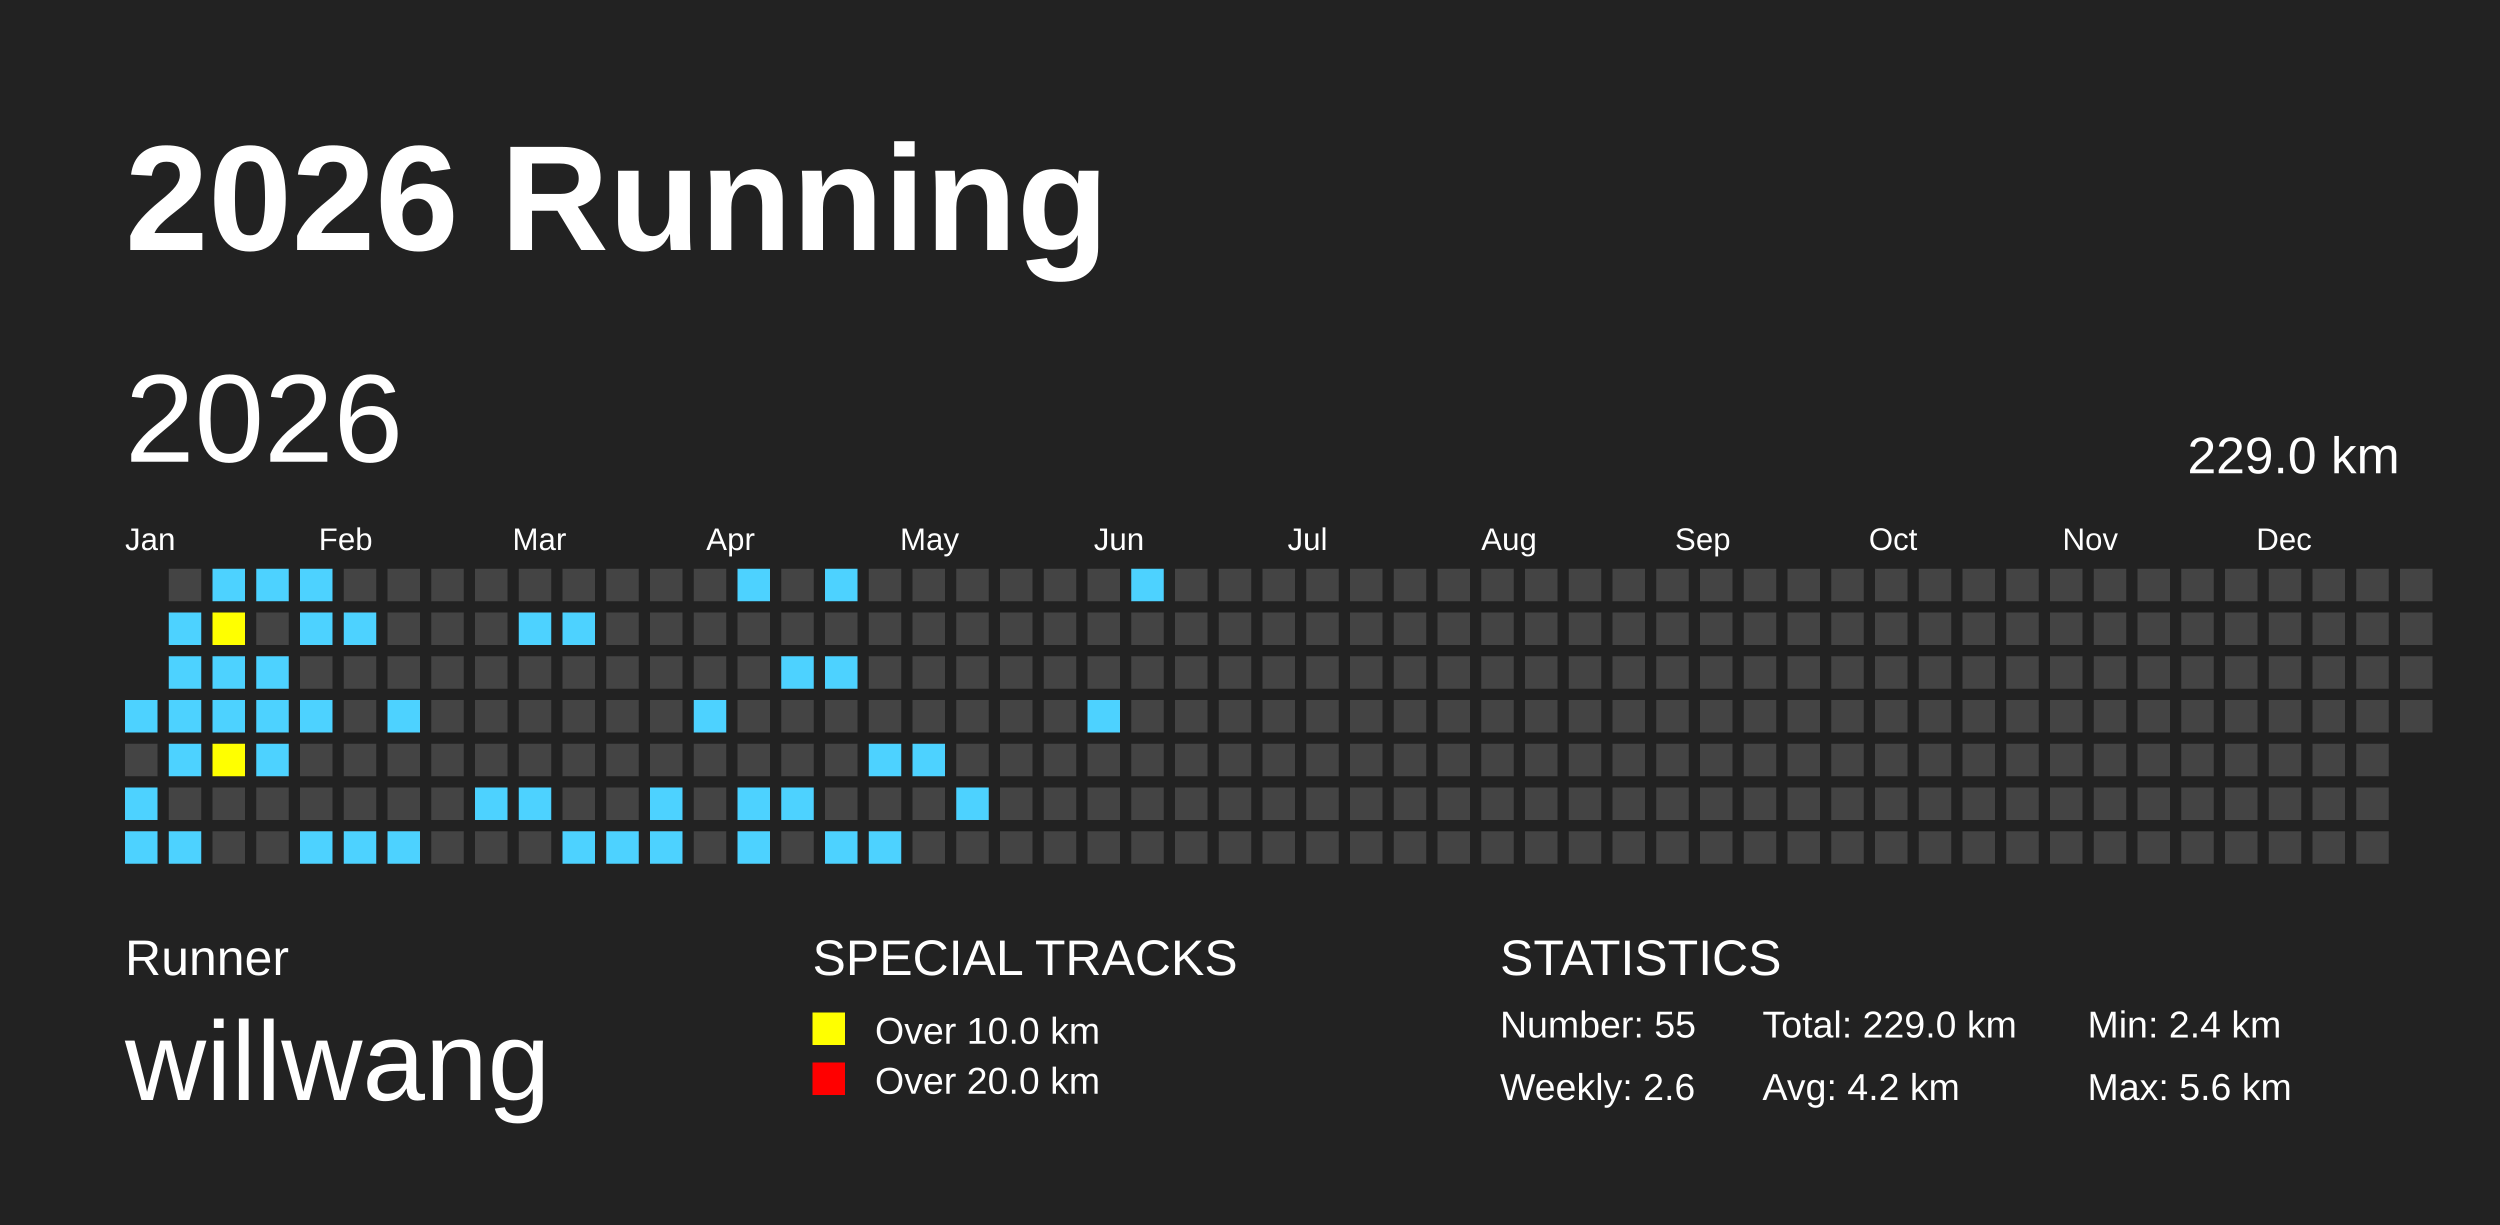
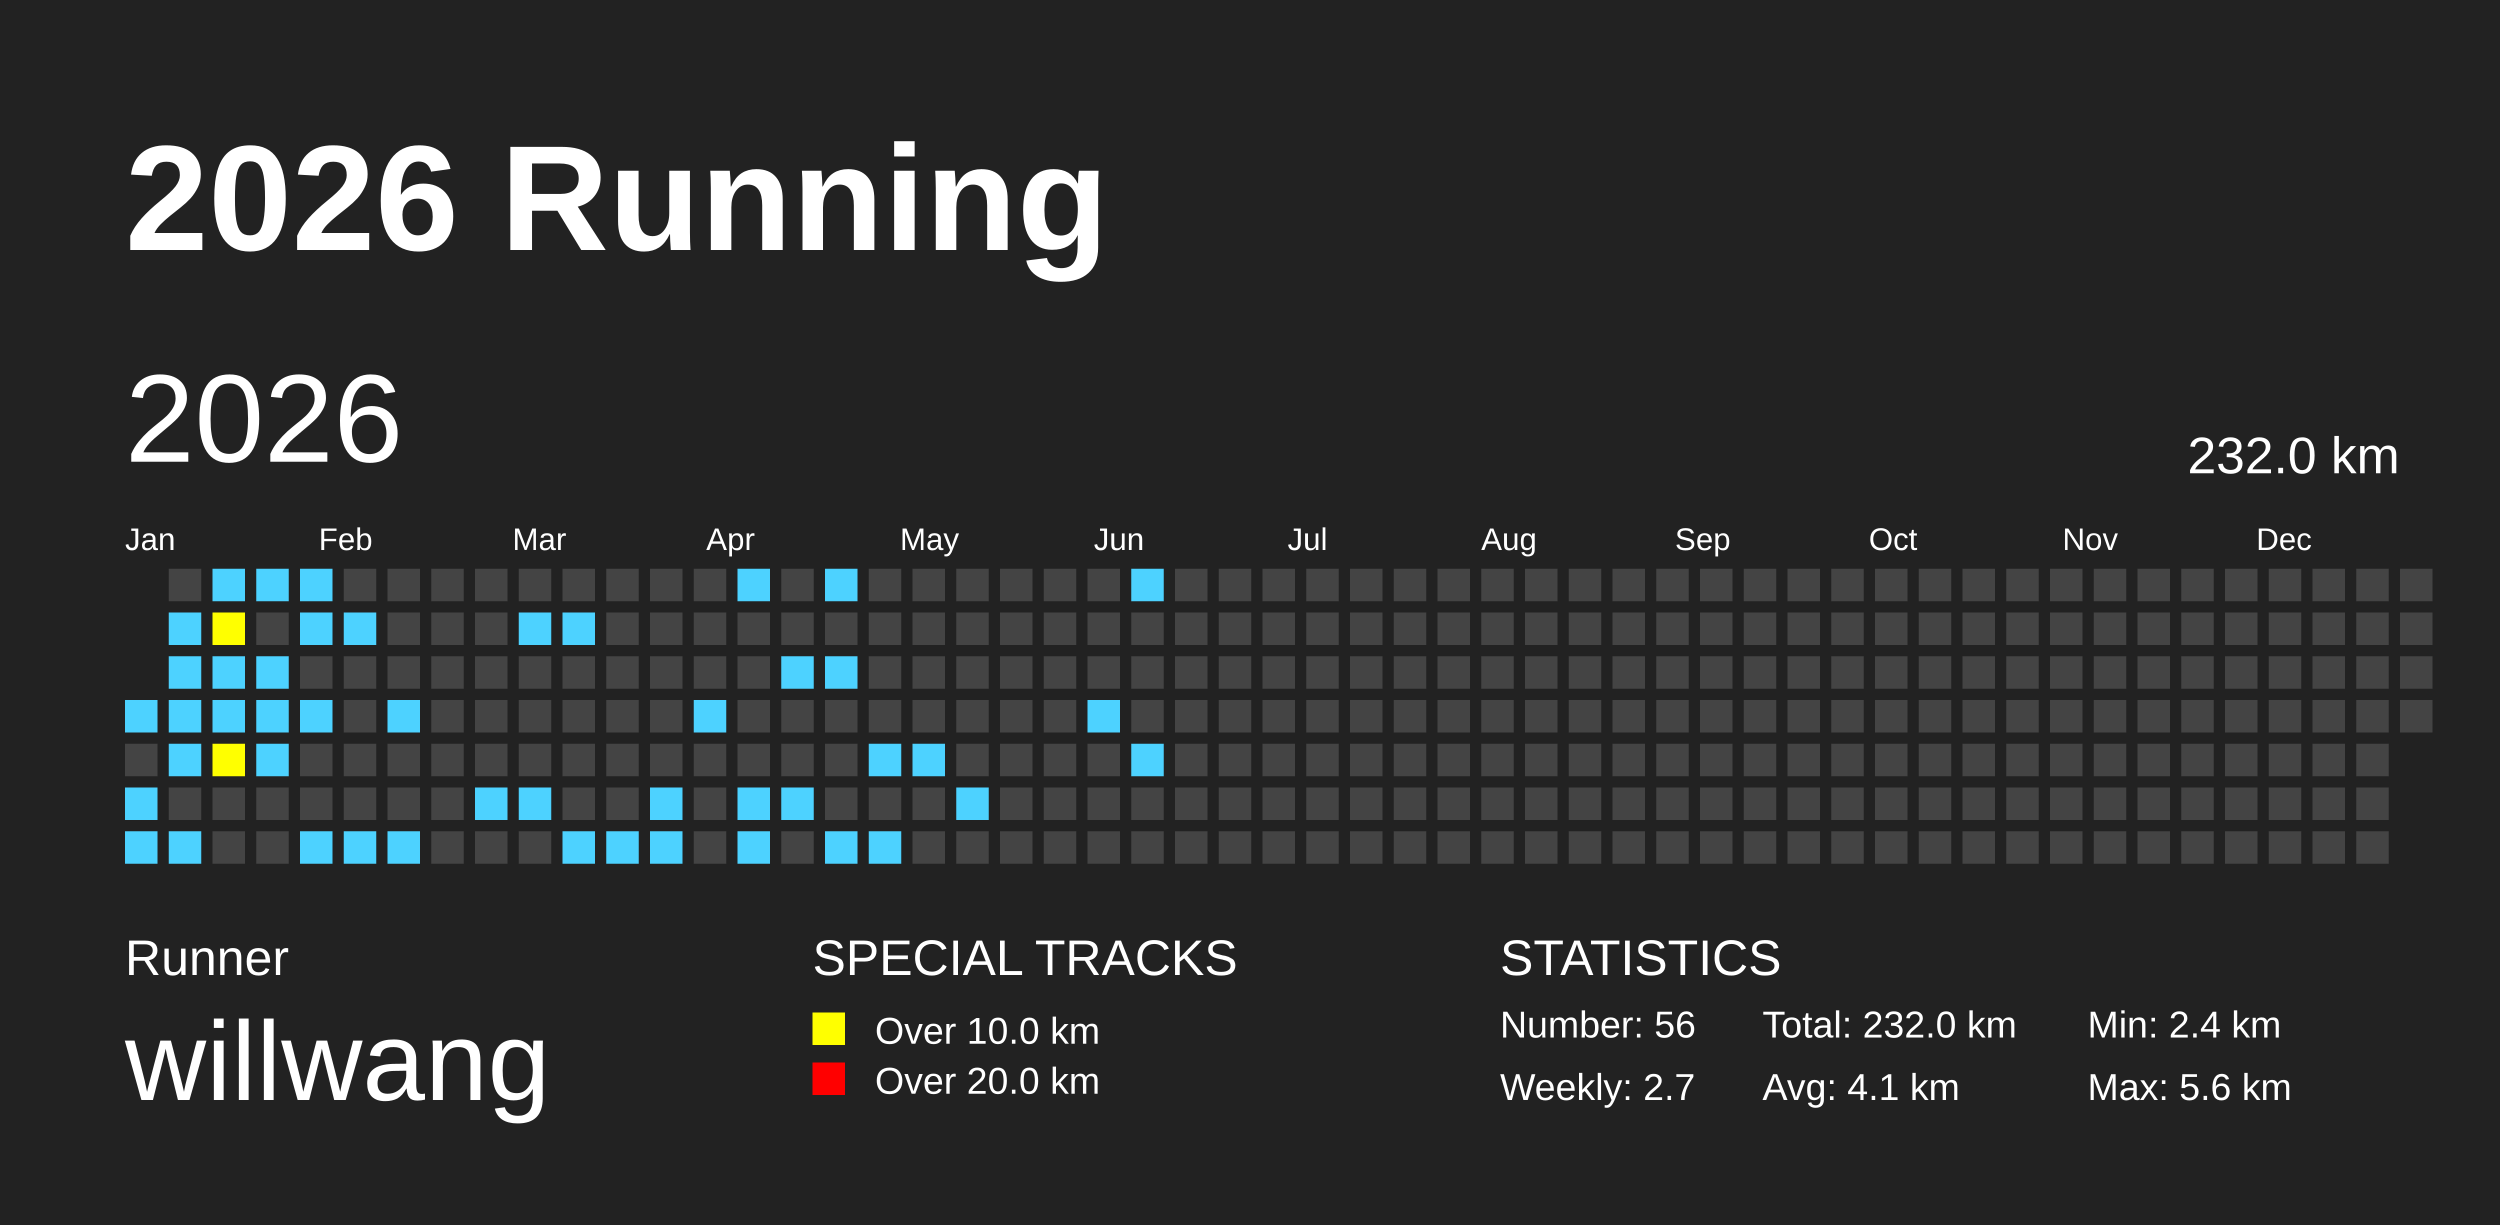
<svg xmlns="http://www.w3.org/2000/svg" baseProfile="full" height="98mm" version="1.1" viewBox="0,0,200,98" width="200mm">
  <defs />
  <rect fill="#222222" height="98" width="200" x="0" y="0" />
  <text fill="#FFFFFF" style="font-size:12px; font-family:Arial; font-weight:bold;" x="10" y="20">2026 Running</text>
  <text fill="#FFFFFF" style="font-size:4px; font-family:Arial" x="10" y="78">Runner</text>
  <text fill="#FFFFFF" style="font-size:9px; font-family:Arial" x="10" y="88">willwang</text>
  <text fill="#FFFFFF" style="font-size:4px; font-family:Arial" x="65" y="78">SPECIAL TRACKS</text>
  <rect fill="yellow" height="2.6" width="2.6" x="65" y="81" />
  <text fill="#FFFFFF" style="font-size:3px; font-family:Arial" x="70" y="83.5">Over 10.0 km</text>
  <rect fill="red" height="2.6" width="2.6" x="65" y="85" />
  <text fill="#FFFFFF" style="font-size:3px; font-family:Arial" x="70" y="87.5">Over 20.0 km</text>
  <text fill="#FFFFFF" style="font-size:4px; font-family:Arial" x="120" y="78">STATISTICS</text>
-   <text fill="#FFFFFF" style="font-size:3px; font-family:Arial" x="120" y="83">Number: 55</text>
-   <text fill="#FFFFFF" style="font-size:3px; font-family:Arial" x="120" y="88">Weekly: 2.6</text>
-   <text fill="#FFFFFF" style="font-size:3px; font-family:Arial" x="141" y="83">Total: 229.0 km</text>
-   <text fill="#FFFFFF" style="font-size:3px; font-family:Arial" x="141" y="88">Avg: 4.2 km</text>
+   <text fill="#FFFFFF" style="font-size:3px; font-family:Arial" x="120" y="83">Number: 56</text>
+   <text fill="#FFFFFF" style="font-size:3px; font-family:Arial" x="120" y="88">Weekly: 2.7</text>
+   <text fill="#FFFFFF" style="font-size:3px; font-family:Arial" x="141" y="83">Total: 232.0 km</text>
+   <text fill="#FFFFFF" style="font-size:3px; font-family:Arial" x="141" y="88">Avg: 4.1 km</text>
  <text fill="#FFFFFF" style="font-size:3px; font-family:Arial" x="167" y="83">Min: 2.4 km</text>
  <text fill="#FFFFFF" style="font-size:3px; font-family:Arial" x="167" y="88">Max: 5.6 km</text>
  <text dominant-baseline="hanging" fill="#FFFFFF" style="font-size:10.0px; font-family:Arial;" x="10" y="30">2026</text>
-   <text dominant-baseline="hanging" fill="#FFFFFF" style="font-size:4.125px; font-family:Arial;" x="175" y="35">229.0 km</text>
+   <text dominant-baseline="hanging" fill="#FFFFFF" style="font-size:4.125px; font-family:Arial;" x="175" y="35">232.0 km</text>
  <text fill="#FFFFFF" style="font-size:2.5px; font-family:Arial" x="10.0" y="44">Jan</text>
  <text fill="#FFFFFF" style="font-size:2.5px; font-family:Arial" x="25.5" y="44">Feb</text>
  <text fill="#FFFFFF" style="font-size:2.5px; font-family:Arial" x="41.0" y="44">Mar</text>
  <text fill="#FFFFFF" style="font-size:2.5px; font-family:Arial" x="56.5" y="44">Apr</text>
  <text fill="#FFFFFF" style="font-size:2.5px; font-family:Arial" x="72.0" y="44">May</text>
  <text fill="#FFFFFF" style="font-size:2.5px; font-family:Arial" x="87.5" y="44">Jun</text>
  <text fill="#FFFFFF" style="font-size:2.5px; font-family:Arial" x="103.0" y="44">Jul</text>
  <text fill="#FFFFFF" style="font-size:2.5px; font-family:Arial" x="118.5" y="44">Aug</text>
  <text fill="#FFFFFF" style="font-size:2.5px; font-family:Arial" x="134.0" y="44">Sep</text>
  <text fill="#FFFFFF" style="font-size:2.5px; font-family:Arial" x="149.5" y="44">Oct</text>
  <text fill="#FFFFFF" style="font-size:2.5px; font-family:Arial" x="165.0" y="44">Nov</text>
  <text fill="#FFFFFF" style="font-size:2.5px; font-family:Arial" x="180.5" y="44">Dec</text>
  <rect fill="#4DD2FF" height="2.6" width="2.6" x="10.0" y="56.0" />
  <rect fill="#444444" height="2.6" width="2.6" x="10.0" y="59.5" />
  <rect fill="#4DD2FF" height="2.6" width="2.6" x="10.0" y="63.0" />
  <rect fill="#4DD2FF" height="2.6" width="2.6" x="10.0" y="66.5" />
  <rect fill="#444444" height="2.6" width="2.6" x="13.5" y="45.5" />
  <rect fill="#4DD2FF" height="2.6" width="2.6" x="13.5" y="49.0" />
  <rect fill="#4DD2FF" height="2.6" width="2.6" x="13.5" y="52.5" />
  <rect fill="#4DD2FF" height="2.6" width="2.6" x="13.5" y="56.0" />
  <rect fill="#4DD2FF" height="2.6" width="2.6" x="13.5" y="59.5" />
  <rect fill="#444444" height="2.6" width="2.6" x="13.5" y="63.0" />
  <rect fill="#4DD2FF" height="2.6" width="2.6" x="13.5" y="66.5" />
  <rect fill="#4DD2FF" height="2.6" width="2.6" x="17.0" y="45.5" />
  <rect fill="yellow" height="2.6" width="2.6" x="17.0" y="49.0" />
  <rect fill="#4DD2FF" height="2.6" width="2.6" x="17.0" y="52.5" />
  <rect fill="#4DD2FF" height="2.6" width="2.6" x="17.0" y="56.0" />
  <rect fill="yellow" height="2.6" width="2.6" x="17.0" y="59.5" />
  <rect fill="#444444" height="2.6" width="2.6" x="17.0" y="63.0" />
  <rect fill="#444444" height="2.6" width="2.6" x="17.0" y="66.5" />
  <rect fill="#4DD2FF" height="2.6" width="2.6" x="20.5" y="45.5" />
  <rect fill="#444444" height="2.6" width="2.6" x="20.5" y="49.0" />
  <rect fill="#4DD2FF" height="2.6" width="2.6" x="20.5" y="52.5" />
  <rect fill="#4DD2FF" height="2.6" width="2.6" x="20.5" y="56.0" />
  <rect fill="#4DD2FF" height="2.6" width="2.6" x="20.5" y="59.5" />
  <rect fill="#444444" height="2.6" width="2.6" x="20.5" y="63.0" />
  <rect fill="#444444" height="2.6" width="2.6" x="20.5" y="66.5" />
  <rect fill="#4DD2FF" height="2.6" width="2.6" x="24.0" y="45.5" />
  <rect fill="#4DD2FF" height="2.6" width="2.6" x="24.0" y="49.0" />
  <rect fill="#444444" height="2.6" width="2.6" x="24.0" y="52.5" />
  <rect fill="#4DD2FF" height="2.6" width="2.6" x="24.0" y="56.0" />
  <rect fill="#444444" height="2.6" width="2.6" x="24.0" y="59.5" />
  <rect fill="#444444" height="2.6" width="2.6" x="24.0" y="63.0" />
  <rect fill="#4DD2FF" height="2.6" width="2.6" x="24.0" y="66.5" />
  <rect fill="#444444" height="2.6" width="2.6" x="27.5" y="45.5" />
  <rect fill="#4DD2FF" height="2.6" width="2.6" x="27.5" y="49.0" />
  <rect fill="#444444" height="2.6" width="2.6" x="27.5" y="52.5" />
  <rect fill="#444444" height="2.6" width="2.6" x="27.5" y="56.0" />
  <rect fill="#444444" height="2.6" width="2.6" x="27.5" y="59.5" />
  <rect fill="#444444" height="2.6" width="2.6" x="27.5" y="63.0" />
  <rect fill="#4DD2FF" height="2.6" width="2.6" x="27.5" y="66.5" />
  <rect fill="#444444" height="2.6" width="2.6" x="31.0" y="45.5" />
  <rect fill="#444444" height="2.6" width="2.6" x="31.0" y="49.0" />
  <rect fill="#444444" height="2.6" width="2.6" x="31.0" y="52.5" />
  <rect fill="#4DD2FF" height="2.6" width="2.6" x="31.0" y="56.0" />
  <rect fill="#444444" height="2.6" width="2.6" x="31.0" y="59.5" />
  <rect fill="#444444" height="2.6" width="2.6" x="31.0" y="63.0" />
  <rect fill="#4DD2FF" height="2.6" width="2.6" x="31.0" y="66.5" />
  <rect fill="#444444" height="2.6" width="2.6" x="34.5" y="45.5" />
  <rect fill="#444444" height="2.6" width="2.6" x="34.5" y="49.0" />
  <rect fill="#444444" height="2.6" width="2.6" x="34.5" y="52.5" />
  <rect fill="#444444" height="2.6" width="2.6" x="34.5" y="56.0" />
  <rect fill="#444444" height="2.6" width="2.6" x="34.5" y="59.5" />
  <rect fill="#444444" height="2.6" width="2.6" x="34.5" y="63.0" />
  <rect fill="#444444" height="2.6" width="2.6" x="34.5" y="66.5" />
  <rect fill="#444444" height="2.6" width="2.6" x="38.0" y="45.5" />
  <rect fill="#444444" height="2.6" width="2.6" x="38.0" y="49.0" />
  <rect fill="#444444" height="2.6" width="2.6" x="38.0" y="52.5" />
  <rect fill="#444444" height="2.6" width="2.6" x="38.0" y="56.0" />
  <rect fill="#444444" height="2.6" width="2.6" x="38.0" y="59.5" />
  <rect fill="#4DD2FF" height="2.6" width="2.6" x="38.0" y="63.0" />
  <rect fill="#444444" height="2.6" width="2.6" x="38.0" y="66.5" />
  <rect fill="#444444" height="2.6" width="2.6" x="41.5" y="45.5" />
  <rect fill="#4DD2FF" height="2.6" width="2.6" x="41.5" y="49.0" />
  <rect fill="#444444" height="2.6" width="2.6" x="41.5" y="52.5" />
  <rect fill="#444444" height="2.6" width="2.6" x="41.5" y="56.0" />
  <rect fill="#444444" height="2.6" width="2.6" x="41.5" y="59.5" />
  <rect fill="#4DD2FF" height="2.6" width="2.6" x="41.5" y="63.0" />
  <rect fill="#444444" height="2.6" width="2.6" x="41.5" y="66.5" />
  <rect fill="#444444" height="2.6" width="2.6" x="45.0" y="45.5" />
  <rect fill="#4DD2FF" height="2.6" width="2.6" x="45.0" y="49.0" />
  <rect fill="#444444" height="2.6" width="2.6" x="45.0" y="52.5" />
  <rect fill="#444444" height="2.6" width="2.6" x="45.0" y="56.0" />
  <rect fill="#444444" height="2.6" width="2.6" x="45.0" y="59.5" />
  <rect fill="#444444" height="2.6" width="2.6" x="45.0" y="63.0" />
  <rect fill="#4DD2FF" height="2.6" width="2.6" x="45.0" y="66.5" />
  <rect fill="#444444" height="2.6" width="2.6" x="48.5" y="45.5" />
  <rect fill="#444444" height="2.6" width="2.6" x="48.5" y="49.0" />
  <rect fill="#444444" height="2.6" width="2.6" x="48.5" y="52.5" />
  <rect fill="#444444" height="2.6" width="2.6" x="48.5" y="56.0" />
  <rect fill="#444444" height="2.6" width="2.6" x="48.5" y="59.5" />
  <rect fill="#444444" height="2.6" width="2.6" x="48.5" y="63.0" />
  <rect fill="#4DD2FF" height="2.6" width="2.6" x="48.5" y="66.5" />
  <rect fill="#444444" height="2.6" width="2.6" x="52.0" y="45.5" />
  <rect fill="#444444" height="2.6" width="2.6" x="52.0" y="49.0" />
  <rect fill="#444444" height="2.6" width="2.6" x="52.0" y="52.5" />
  <rect fill="#444444" height="2.6" width="2.6" x="52.0" y="56.0" />
  <rect fill="#444444" height="2.6" width="2.6" x="52.0" y="59.5" />
  <rect fill="#4DD2FF" height="2.6" width="2.6" x="52.0" y="63.0" />
  <rect fill="#4DD2FF" height="2.6" width="2.6" x="52.0" y="66.5" />
  <rect fill="#444444" height="2.6" width="2.6" x="55.5" y="45.5" />
  <rect fill="#444444" height="2.6" width="2.6" x="55.5" y="49.0" />
  <rect fill="#444444" height="2.6" width="2.6" x="55.5" y="52.5" />
  <rect fill="#4DD2FF" height="2.6" width="2.6" x="55.5" y="56.0" />
  <rect fill="#444444" height="2.6" width="2.6" x="55.5" y="59.5" />
  <rect fill="#444444" height="2.6" width="2.6" x="55.5" y="63.0" />
  <rect fill="#444444" height="2.6" width="2.6" x="55.5" y="66.5" />
  <rect fill="#4DD2FF" height="2.6" width="2.6" x="59.0" y="45.5" />
  <rect fill="#444444" height="2.6" width="2.6" x="59.0" y="49.0" />
  <rect fill="#444444" height="2.6" width="2.6" x="59.0" y="52.5" />
  <rect fill="#444444" height="2.6" width="2.6" x="59.0" y="56.0" />
  <rect fill="#444444" height="2.6" width="2.6" x="59.0" y="59.5" />
  <rect fill="#4DD2FF" height="2.6" width="2.6" x="59.0" y="63.0" />
  <rect fill="#4DD2FF" height="2.6" width="2.6" x="59.0" y="66.5" />
  <rect fill="#444444" height="2.6" width="2.6" x="62.5" y="45.5" />
  <rect fill="#444444" height="2.6" width="2.6" x="62.5" y="49.0" />
  <rect fill="#4DD2FF" height="2.6" width="2.6" x="62.5" y="52.5" />
  <rect fill="#444444" height="2.6" width="2.6" x="62.5" y="56.0" />
  <rect fill="#444444" height="2.6" width="2.6" x="62.5" y="59.5" />
  <rect fill="#4DD2FF" height="2.6" width="2.6" x="62.5" y="63.0" />
  <rect fill="#444444" height="2.6" width="2.6" x="62.5" y="66.5" />
  <rect fill="#4DD2FF" height="2.6" width="2.6" x="66.0" y="45.5" />
  <rect fill="#444444" height="2.6" width="2.6" x="66.0" y="49.0" />
  <rect fill="#4DD2FF" height="2.6" width="2.6" x="66.0" y="52.5" />
  <rect fill="#444444" height="2.6" width="2.6" x="66.0" y="56.0" />
  <rect fill="#444444" height="2.6" width="2.6" x="66.0" y="59.5" />
  <rect fill="#444444" height="2.6" width="2.6" x="66.0" y="63.0" />
  <rect fill="#4DD2FF" height="2.6" width="2.6" x="66.0" y="66.5" />
  <rect fill="#444444" height="2.6" width="2.6" x="69.5" y="45.5" />
  <rect fill="#444444" height="2.6" width="2.6" x="69.5" y="49.0" />
  <rect fill="#444444" height="2.6" width="2.6" x="69.5" y="52.5" />
  <rect fill="#444444" height="2.6" width="2.6" x="69.5" y="56.0" />
  <rect fill="#4DD2FF" height="2.6" width="2.6" x="69.5" y="59.5" />
  <rect fill="#444444" height="2.6" width="2.6" x="69.5" y="63.0" />
  <rect fill="#4DD2FF" height="2.6" width="2.6" x="69.5" y="66.5" />
  <rect fill="#444444" height="2.6" width="2.6" x="73.0" y="45.5" />
  <rect fill="#444444" height="2.6" width="2.6" x="73.0" y="49.0" />
  <rect fill="#444444" height="2.6" width="2.6" x="73.0" y="52.5" />
  <rect fill="#444444" height="2.6" width="2.6" x="73.0" y="56.0" />
  <rect fill="#4DD2FF" height="2.6" width="2.6" x="73.0" y="59.5" />
  <rect fill="#444444" height="2.6" width="2.6" x="73.0" y="63.0" />
  <rect fill="#444444" height="2.6" width="2.6" x="73.0" y="66.5" />
  <rect fill="#444444" height="2.6" width="2.6" x="76.5" y="45.5" />
  <rect fill="#444444" height="2.6" width="2.6" x="76.5" y="49.0" />
  <rect fill="#444444" height="2.6" width="2.6" x="76.5" y="52.5" />
  <rect fill="#444444" height="2.6" width="2.6" x="76.5" y="56.0" />
  <rect fill="#444444" height="2.6" width="2.6" x="76.5" y="59.5" />
  <rect fill="#4DD2FF" height="2.6" width="2.6" x="76.5" y="63.0" />
  <rect fill="#444444" height="2.6" width="2.6" x="76.5" y="66.5" />
  <rect fill="#444444" height="2.6" width="2.6" x="80.0" y="45.5" />
  <rect fill="#444444" height="2.6" width="2.6" x="80.0" y="49.0" />
  <rect fill="#444444" height="2.6" width="2.6" x="80.0" y="52.5" />
  <rect fill="#444444" height="2.6" width="2.6" x="80.0" y="56.0" />
  <rect fill="#444444" height="2.6" width="2.6" x="80.0" y="59.5" />
  <rect fill="#444444" height="2.6" width="2.6" x="80.0" y="63.0" />
  <rect fill="#444444" height="2.6" width="2.6" x="80.0" y="66.5" />
  <rect fill="#444444" height="2.6" width="2.6" x="83.5" y="45.5" />
  <rect fill="#444444" height="2.6" width="2.6" x="83.5" y="49.0" />
  <rect fill="#444444" height="2.6" width="2.6" x="83.5" y="52.5" />
  <rect fill="#444444" height="2.6" width="2.6" x="83.5" y="56.0" />
  <rect fill="#444444" height="2.6" width="2.6" x="83.5" y="59.5" />
  <rect fill="#444444" height="2.6" width="2.6" x="83.5" y="63.0" />
  <rect fill="#444444" height="2.6" width="2.6" x="83.5" y="66.5" />
  <rect fill="#444444" height="2.6" width="2.6" x="87.0" y="45.5" />
  <rect fill="#444444" height="2.6" width="2.6" x="87.0" y="49.0" />
  <rect fill="#444444" height="2.6" width="2.6" x="87.0" y="52.5" />
  <rect fill="#4DD2FF" height="2.6" width="2.6" x="87.0" y="56.0" />
  <rect fill="#444444" height="2.6" width="2.6" x="87.0" y="59.5" />
  <rect fill="#444444" height="2.6" width="2.6" x="87.0" y="63.0" />
  <rect fill="#444444" height="2.6" width="2.6" x="87.0" y="66.5" />
  <rect fill="#4DD2FF" height="2.6" width="2.6" x="90.5" y="45.5" />
  <rect fill="#444444" height="2.6" width="2.6" x="90.5" y="49.0" />
  <rect fill="#444444" height="2.6" width="2.6" x="90.5" y="52.5" />
  <rect fill="#444444" height="2.6" width="2.6" x="90.5" y="56.0" />
-   <rect fill="#444444" height="2.6" width="2.6" x="90.5" y="59.5" />
+   <rect fill="#4DD2FF" height="2.6" width="2.6" x="90.5" y="59.5" />
  <rect fill="#444444" height="2.6" width="2.6" x="90.5" y="63.0" />
  <rect fill="#444444" height="2.6" width="2.6" x="90.5" y="66.5" />
  <rect fill="#444444" height="2.6" width="2.6" x="94.0" y="45.5" />
  <rect fill="#444444" height="2.6" width="2.6" x="94.0" y="49.0" />
  <rect fill="#444444" height="2.6" width="2.6" x="94.0" y="52.5" />
  <rect fill="#444444" height="2.6" width="2.6" x="94.0" y="56.0" />
  <rect fill="#444444" height="2.6" width="2.6" x="94.0" y="59.5" />
  <rect fill="#444444" height="2.6" width="2.6" x="94.0" y="63.0" />
  <rect fill="#444444" height="2.6" width="2.6" x="94.0" y="66.5" />
  <rect fill="#444444" height="2.6" width="2.6" x="97.5" y="45.5" />
  <rect fill="#444444" height="2.6" width="2.6" x="97.5" y="49.0" />
  <rect fill="#444444" height="2.6" width="2.6" x="97.5" y="52.5" />
  <rect fill="#444444" height="2.6" width="2.6" x="97.5" y="56.0" />
  <rect fill="#444444" height="2.6" width="2.6" x="97.5" y="59.5" />
  <rect fill="#444444" height="2.6" width="2.6" x="97.5" y="63.0" />
  <rect fill="#444444" height="2.6" width="2.6" x="97.5" y="66.5" />
  <rect fill="#444444" height="2.6" width="2.6" x="101.0" y="45.5" />
  <rect fill="#444444" height="2.6" width="2.6" x="101.0" y="49.0" />
  <rect fill="#444444" height="2.6" width="2.6" x="101.0" y="52.5" />
  <rect fill="#444444" height="2.6" width="2.6" x="101.0" y="56.0" />
  <rect fill="#444444" height="2.6" width="2.6" x="101.0" y="59.5" />
  <rect fill="#444444" height="2.6" width="2.6" x="101.0" y="63.0" />
  <rect fill="#444444" height="2.6" width="2.6" x="101.0" y="66.5" />
  <rect fill="#444444" height="2.6" width="2.6" x="104.5" y="45.5" />
  <rect fill="#444444" height="2.6" width="2.6" x="104.5" y="49.0" />
  <rect fill="#444444" height="2.6" width="2.6" x="104.5" y="52.5" />
  <rect fill="#444444" height="2.6" width="2.6" x="104.5" y="56.0" />
  <rect fill="#444444" height="2.6" width="2.6" x="104.5" y="59.5" />
  <rect fill="#444444" height="2.6" width="2.6" x="104.5" y="63.0" />
  <rect fill="#444444" height="2.6" width="2.6" x="104.5" y="66.5" />
  <rect fill="#444444" height="2.6" width="2.6" x="108.0" y="45.5" />
  <rect fill="#444444" height="2.6" width="2.6" x="108.0" y="49.0" />
  <rect fill="#444444" height="2.6" width="2.6" x="108.0" y="52.5" />
  <rect fill="#444444" height="2.6" width="2.6" x="108.0" y="56.0" />
  <rect fill="#444444" height="2.6" width="2.6" x="108.0" y="59.5" />
  <rect fill="#444444" height="2.6" width="2.6" x="108.0" y="63.0" />
  <rect fill="#444444" height="2.6" width="2.6" x="108.0" y="66.5" />
  <rect fill="#444444" height="2.6" width="2.6" x="111.5" y="45.5" />
  <rect fill="#444444" height="2.6" width="2.6" x="111.5" y="49.0" />
  <rect fill="#444444" height="2.6" width="2.6" x="111.5" y="52.5" />
  <rect fill="#444444" height="2.6" width="2.6" x="111.5" y="56.0" />
  <rect fill="#444444" height="2.6" width="2.6" x="111.5" y="59.5" />
  <rect fill="#444444" height="2.6" width="2.6" x="111.5" y="63.0" />
  <rect fill="#444444" height="2.6" width="2.6" x="111.5" y="66.5" />
  <rect fill="#444444" height="2.6" width="2.6" x="115.0" y="45.5" />
  <rect fill="#444444" height="2.6" width="2.6" x="115.0" y="49.0" />
  <rect fill="#444444" height="2.6" width="2.6" x="115.0" y="52.5" />
  <rect fill="#444444" height="2.6" width="2.6" x="115.0" y="56.0" />
  <rect fill="#444444" height="2.6" width="2.6" x="115.0" y="59.5" />
  <rect fill="#444444" height="2.6" width="2.6" x="115.0" y="63.0" />
  <rect fill="#444444" height="2.6" width="2.6" x="115.0" y="66.5" />
  <rect fill="#444444" height="2.6" width="2.6" x="118.5" y="45.5" />
  <rect fill="#444444" height="2.6" width="2.6" x="118.5" y="49.0" />
  <rect fill="#444444" height="2.6" width="2.6" x="118.5" y="52.5" />
  <rect fill="#444444" height="2.6" width="2.6" x="118.5" y="56.0" />
  <rect fill="#444444" height="2.6" width="2.6" x="118.5" y="59.5" />
  <rect fill="#444444" height="2.6" width="2.6" x="118.5" y="63.0" />
  <rect fill="#444444" height="2.6" width="2.6" x="118.5" y="66.5" />
  <rect fill="#444444" height="2.6" width="2.6" x="122.0" y="45.5" />
  <rect fill="#444444" height="2.6" width="2.6" x="122.0" y="49.0" />
  <rect fill="#444444" height="2.6" width="2.6" x="122.0" y="52.5" />
  <rect fill="#444444" height="2.6" width="2.6" x="122.0" y="56.0" />
  <rect fill="#444444" height="2.6" width="2.6" x="122.0" y="59.5" />
  <rect fill="#444444" height="2.6" width="2.6" x="122.0" y="63.0" />
  <rect fill="#444444" height="2.6" width="2.6" x="122.0" y="66.5" />
  <rect fill="#444444" height="2.6" width="2.6" x="125.5" y="45.5" />
  <rect fill="#444444" height="2.6" width="2.6" x="125.5" y="49.0" />
  <rect fill="#444444" height="2.6" width="2.6" x="125.5" y="52.5" />
  <rect fill="#444444" height="2.6" width="2.6" x="125.5" y="56.0" />
  <rect fill="#444444" height="2.6" width="2.6" x="125.5" y="59.5" />
  <rect fill="#444444" height="2.6" width="2.6" x="125.5" y="63.0" />
  <rect fill="#444444" height="2.6" width="2.6" x="125.5" y="66.5" />
  <rect fill="#444444" height="2.6" width="2.6" x="129.0" y="45.5" />
  <rect fill="#444444" height="2.6" width="2.6" x="129.0" y="49.0" />
  <rect fill="#444444" height="2.6" width="2.6" x="129.0" y="52.5" />
  <rect fill="#444444" height="2.6" width="2.6" x="129.0" y="56.0" />
  <rect fill="#444444" height="2.6" width="2.6" x="129.0" y="59.5" />
  <rect fill="#444444" height="2.6" width="2.6" x="129.0" y="63.0" />
  <rect fill="#444444" height="2.6" width="2.6" x="129.0" y="66.5" />
  <rect fill="#444444" height="2.6" width="2.6" x="132.5" y="45.5" />
  <rect fill="#444444" height="2.6" width="2.6" x="132.5" y="49.0" />
  <rect fill="#444444" height="2.6" width="2.6" x="132.5" y="52.5" />
  <rect fill="#444444" height="2.6" width="2.6" x="132.5" y="56.0" />
  <rect fill="#444444" height="2.6" width="2.6" x="132.5" y="59.5" />
  <rect fill="#444444" height="2.6" width="2.6" x="132.5" y="63.0" />
  <rect fill="#444444" height="2.6" width="2.6" x="132.5" y="66.5" />
  <rect fill="#444444" height="2.6" width="2.6" x="136.0" y="45.5" />
  <rect fill="#444444" height="2.6" width="2.6" x="136.0" y="49.0" />
  <rect fill="#444444" height="2.6" width="2.6" x="136.0" y="52.5" />
  <rect fill="#444444" height="2.6" width="2.6" x="136.0" y="56.0" />
  <rect fill="#444444" height="2.6" width="2.6" x="136.0" y="59.5" />
  <rect fill="#444444" height="2.6" width="2.6" x="136.0" y="63.0" />
  <rect fill="#444444" height="2.6" width="2.6" x="136.0" y="66.5" />
  <rect fill="#444444" height="2.6" width="2.6" x="139.5" y="45.5" />
  <rect fill="#444444" height="2.6" width="2.6" x="139.5" y="49.0" />
  <rect fill="#444444" height="2.6" width="2.6" x="139.5" y="52.5" />
  <rect fill="#444444" height="2.6" width="2.6" x="139.5" y="56.0" />
  <rect fill="#444444" height="2.6" width="2.6" x="139.5" y="59.5" />
  <rect fill="#444444" height="2.6" width="2.6" x="139.5" y="63.0" />
  <rect fill="#444444" height="2.6" width="2.6" x="139.5" y="66.5" />
  <rect fill="#444444" height="2.6" width="2.6" x="143.0" y="45.5" />
  <rect fill="#444444" height="2.6" width="2.6" x="143.0" y="49.0" />
  <rect fill="#444444" height="2.6" width="2.6" x="143.0" y="52.5" />
  <rect fill="#444444" height="2.6" width="2.6" x="143.0" y="56.0" />
  <rect fill="#444444" height="2.6" width="2.6" x="143.0" y="59.5" />
  <rect fill="#444444" height="2.6" width="2.6" x="143.0" y="63.0" />
  <rect fill="#444444" height="2.6" width="2.6" x="143.0" y="66.5" />
  <rect fill="#444444" height="2.6" width="2.6" x="146.5" y="45.5" />
  <rect fill="#444444" height="2.6" width="2.6" x="146.5" y="49.0" />
  <rect fill="#444444" height="2.6" width="2.6" x="146.5" y="52.5" />
  <rect fill="#444444" height="2.6" width="2.6" x="146.5" y="56.0" />
  <rect fill="#444444" height="2.6" width="2.6" x="146.5" y="59.5" />
  <rect fill="#444444" height="2.6" width="2.6" x="146.5" y="63.0" />
  <rect fill="#444444" height="2.6" width="2.6" x="146.5" y="66.5" />
  <rect fill="#444444" height="2.6" width="2.6" x="150.0" y="45.5" />
  <rect fill="#444444" height="2.6" width="2.6" x="150.0" y="49.0" />
  <rect fill="#444444" height="2.6" width="2.6" x="150.0" y="52.5" />
  <rect fill="#444444" height="2.6" width="2.6" x="150.0" y="56.0" />
  <rect fill="#444444" height="2.6" width="2.6" x="150.0" y="59.5" />
  <rect fill="#444444" height="2.6" width="2.6" x="150.0" y="63.0" />
  <rect fill="#444444" height="2.6" width="2.6" x="150.0" y="66.5" />
  <rect fill="#444444" height="2.6" width="2.6" x="153.5" y="45.5" />
  <rect fill="#444444" height="2.6" width="2.6" x="153.5" y="49.0" />
  <rect fill="#444444" height="2.6" width="2.6" x="153.5" y="52.5" />
  <rect fill="#444444" height="2.6" width="2.6" x="153.5" y="56.0" />
  <rect fill="#444444" height="2.6" width="2.6" x="153.5" y="59.5" />
  <rect fill="#444444" height="2.6" width="2.6" x="153.5" y="63.0" />
  <rect fill="#444444" height="2.6" width="2.6" x="153.5" y="66.5" />
  <rect fill="#444444" height="2.6" width="2.6" x="157.0" y="45.5" />
  <rect fill="#444444" height="2.6" width="2.6" x="157.0" y="49.0" />
  <rect fill="#444444" height="2.6" width="2.6" x="157.0" y="52.5" />
  <rect fill="#444444" height="2.6" width="2.6" x="157.0" y="56.0" />
  <rect fill="#444444" height="2.6" width="2.6" x="157.0" y="59.5" />
  <rect fill="#444444" height="2.6" width="2.6" x="157.0" y="63.0" />
  <rect fill="#444444" height="2.6" width="2.6" x="157.0" y="66.5" />
  <rect fill="#444444" height="2.6" width="2.6" x="160.5" y="45.5" />
  <rect fill="#444444" height="2.6" width="2.6" x="160.5" y="49.0" />
  <rect fill="#444444" height="2.6" width="2.6" x="160.5" y="52.5" />
  <rect fill="#444444" height="2.6" width="2.6" x="160.5" y="56.0" />
  <rect fill="#444444" height="2.6" width="2.6" x="160.5" y="59.5" />
  <rect fill="#444444" height="2.6" width="2.6" x="160.5" y="63.0" />
  <rect fill="#444444" height="2.6" width="2.6" x="160.5" y="66.5" />
  <rect fill="#444444" height="2.6" width="2.6" x="164.0" y="45.5" />
  <rect fill="#444444" height="2.6" width="2.6" x="164.0" y="49.0" />
  <rect fill="#444444" height="2.6" width="2.6" x="164.0" y="52.5" />
  <rect fill="#444444" height="2.6" width="2.6" x="164.0" y="56.0" />
  <rect fill="#444444" height="2.6" width="2.6" x="164.0" y="59.5" />
  <rect fill="#444444" height="2.6" width="2.6" x="164.0" y="63.0" />
  <rect fill="#444444" height="2.6" width="2.6" x="164.0" y="66.5" />
  <rect fill="#444444" height="2.6" width="2.6" x="167.5" y="45.5" />
  <rect fill="#444444" height="2.6" width="2.6" x="167.5" y="49.0" />
  <rect fill="#444444" height="2.6" width="2.6" x="167.5" y="52.5" />
  <rect fill="#444444" height="2.6" width="2.6" x="167.5" y="56.0" />
  <rect fill="#444444" height="2.6" width="2.6" x="167.5" y="59.5" />
  <rect fill="#444444" height="2.6" width="2.6" x="167.5" y="63.0" />
  <rect fill="#444444" height="2.6" width="2.6" x="167.5" y="66.5" />
  <rect fill="#444444" height="2.6" width="2.6" x="171.0" y="45.5" />
  <rect fill="#444444" height="2.6" width="2.6" x="171.0" y="49.0" />
  <rect fill="#444444" height="2.6" width="2.6" x="171.0" y="52.5" />
  <rect fill="#444444" height="2.6" width="2.6" x="171.0" y="56.0" />
  <rect fill="#444444" height="2.6" width="2.6" x="171.0" y="59.5" />
  <rect fill="#444444" height="2.6" width="2.6" x="171.0" y="63.0" />
  <rect fill="#444444" height="2.6" width="2.6" x="171.0" y="66.5" />
  <rect fill="#444444" height="2.6" width="2.6" x="174.5" y="45.5" />
  <rect fill="#444444" height="2.6" width="2.6" x="174.5" y="49.0" />
  <rect fill="#444444" height="2.6" width="2.6" x="174.5" y="52.5" />
  <rect fill="#444444" height="2.6" width="2.6" x="174.5" y="56.0" />
  <rect fill="#444444" height="2.6" width="2.6" x="174.5" y="59.5" />
  <rect fill="#444444" height="2.6" width="2.6" x="174.5" y="63.0" />
  <rect fill="#444444" height="2.6" width="2.6" x="174.5" y="66.5" />
  <rect fill="#444444" height="2.6" width="2.6" x="178.0" y="45.5" />
  <rect fill="#444444" height="2.6" width="2.6" x="178.0" y="49.0" />
  <rect fill="#444444" height="2.6" width="2.6" x="178.0" y="52.5" />
  <rect fill="#444444" height="2.6" width="2.6" x="178.0" y="56.0" />
  <rect fill="#444444" height="2.6" width="2.6" x="178.0" y="59.5" />
  <rect fill="#444444" height="2.6" width="2.6" x="178.0" y="63.0" />
  <rect fill="#444444" height="2.6" width="2.6" x="178.0" y="66.5" />
  <rect fill="#444444" height="2.6" width="2.6" x="181.5" y="45.5" />
  <rect fill="#444444" height="2.6" width="2.6" x="181.5" y="49.0" />
  <rect fill="#444444" height="2.6" width="2.6" x="181.5" y="52.5" />
  <rect fill="#444444" height="2.6" width="2.6" x="181.5" y="56.0" />
  <rect fill="#444444" height="2.6" width="2.6" x="181.5" y="59.5" />
  <rect fill="#444444" height="2.6" width="2.6" x="181.5" y="63.0" />
  <rect fill="#444444" height="2.6" width="2.6" x="181.5" y="66.5" />
  <rect fill="#444444" height="2.6" width="2.6" x="185.0" y="45.5" />
  <rect fill="#444444" height="2.6" width="2.6" x="185.0" y="49.0" />
  <rect fill="#444444" height="2.6" width="2.6" x="185.0" y="52.5" />
  <rect fill="#444444" height="2.6" width="2.6" x="185.0" y="56.0" />
  <rect fill="#444444" height="2.6" width="2.6" x="185.0" y="59.5" />
  <rect fill="#444444" height="2.6" width="2.6" x="185.0" y="63.0" />
  <rect fill="#444444" height="2.6" width="2.6" x="185.0" y="66.5" />
  <rect fill="#444444" height="2.6" width="2.6" x="188.5" y="45.5" />
  <rect fill="#444444" height="2.6" width="2.6" x="188.5" y="49.0" />
  <rect fill="#444444" height="2.6" width="2.6" x="188.5" y="52.5" />
  <rect fill="#444444" height="2.6" width="2.6" x="188.5" y="56.0" />
  <rect fill="#444444" height="2.6" width="2.6" x="188.5" y="59.5" />
  <rect fill="#444444" height="2.6" width="2.6" x="188.5" y="63.0" />
  <rect fill="#444444" height="2.6" width="2.6" x="188.5" y="66.5" />
  <rect fill="#444444" height="2.6" width="2.6" x="192.0" y="45.5" />
  <rect fill="#444444" height="2.6" width="2.6" x="192.0" y="49.0" />
  <rect fill="#444444" height="2.6" width="2.6" x="192.0" y="52.5" />
  <rect fill="#444444" height="2.6" width="2.6" x="192.0" y="56.0" />
</svg>
